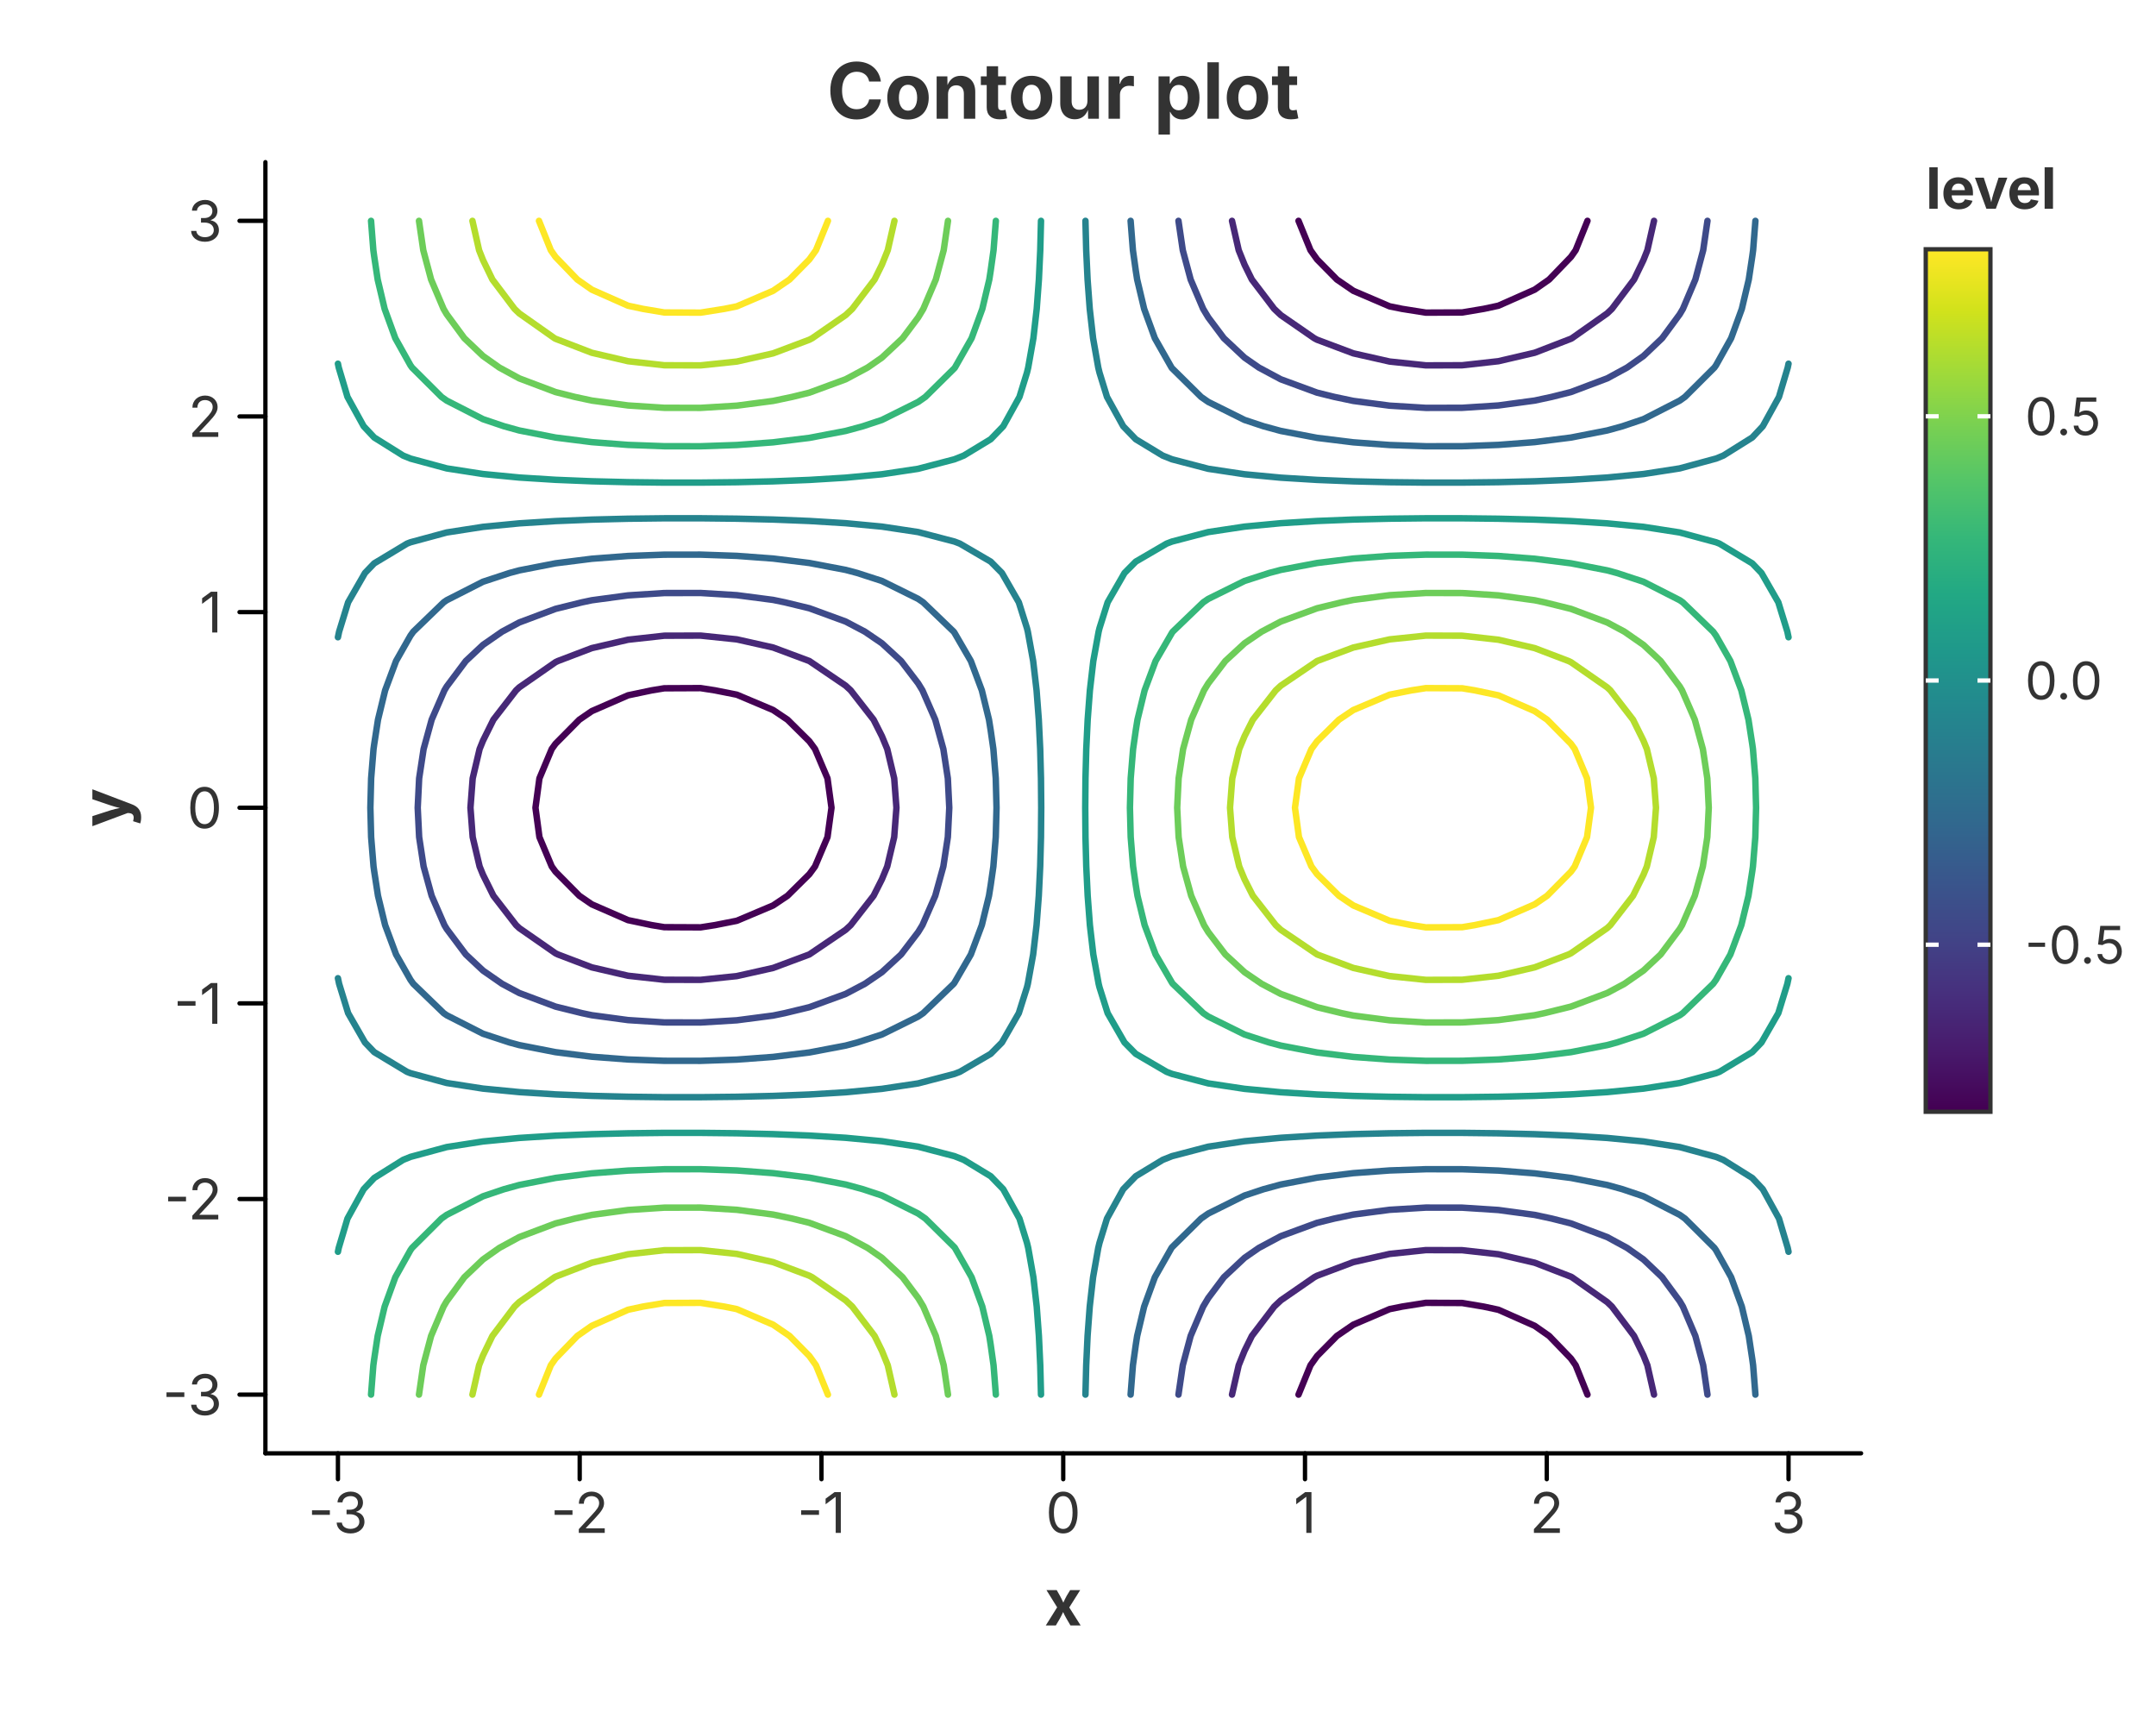
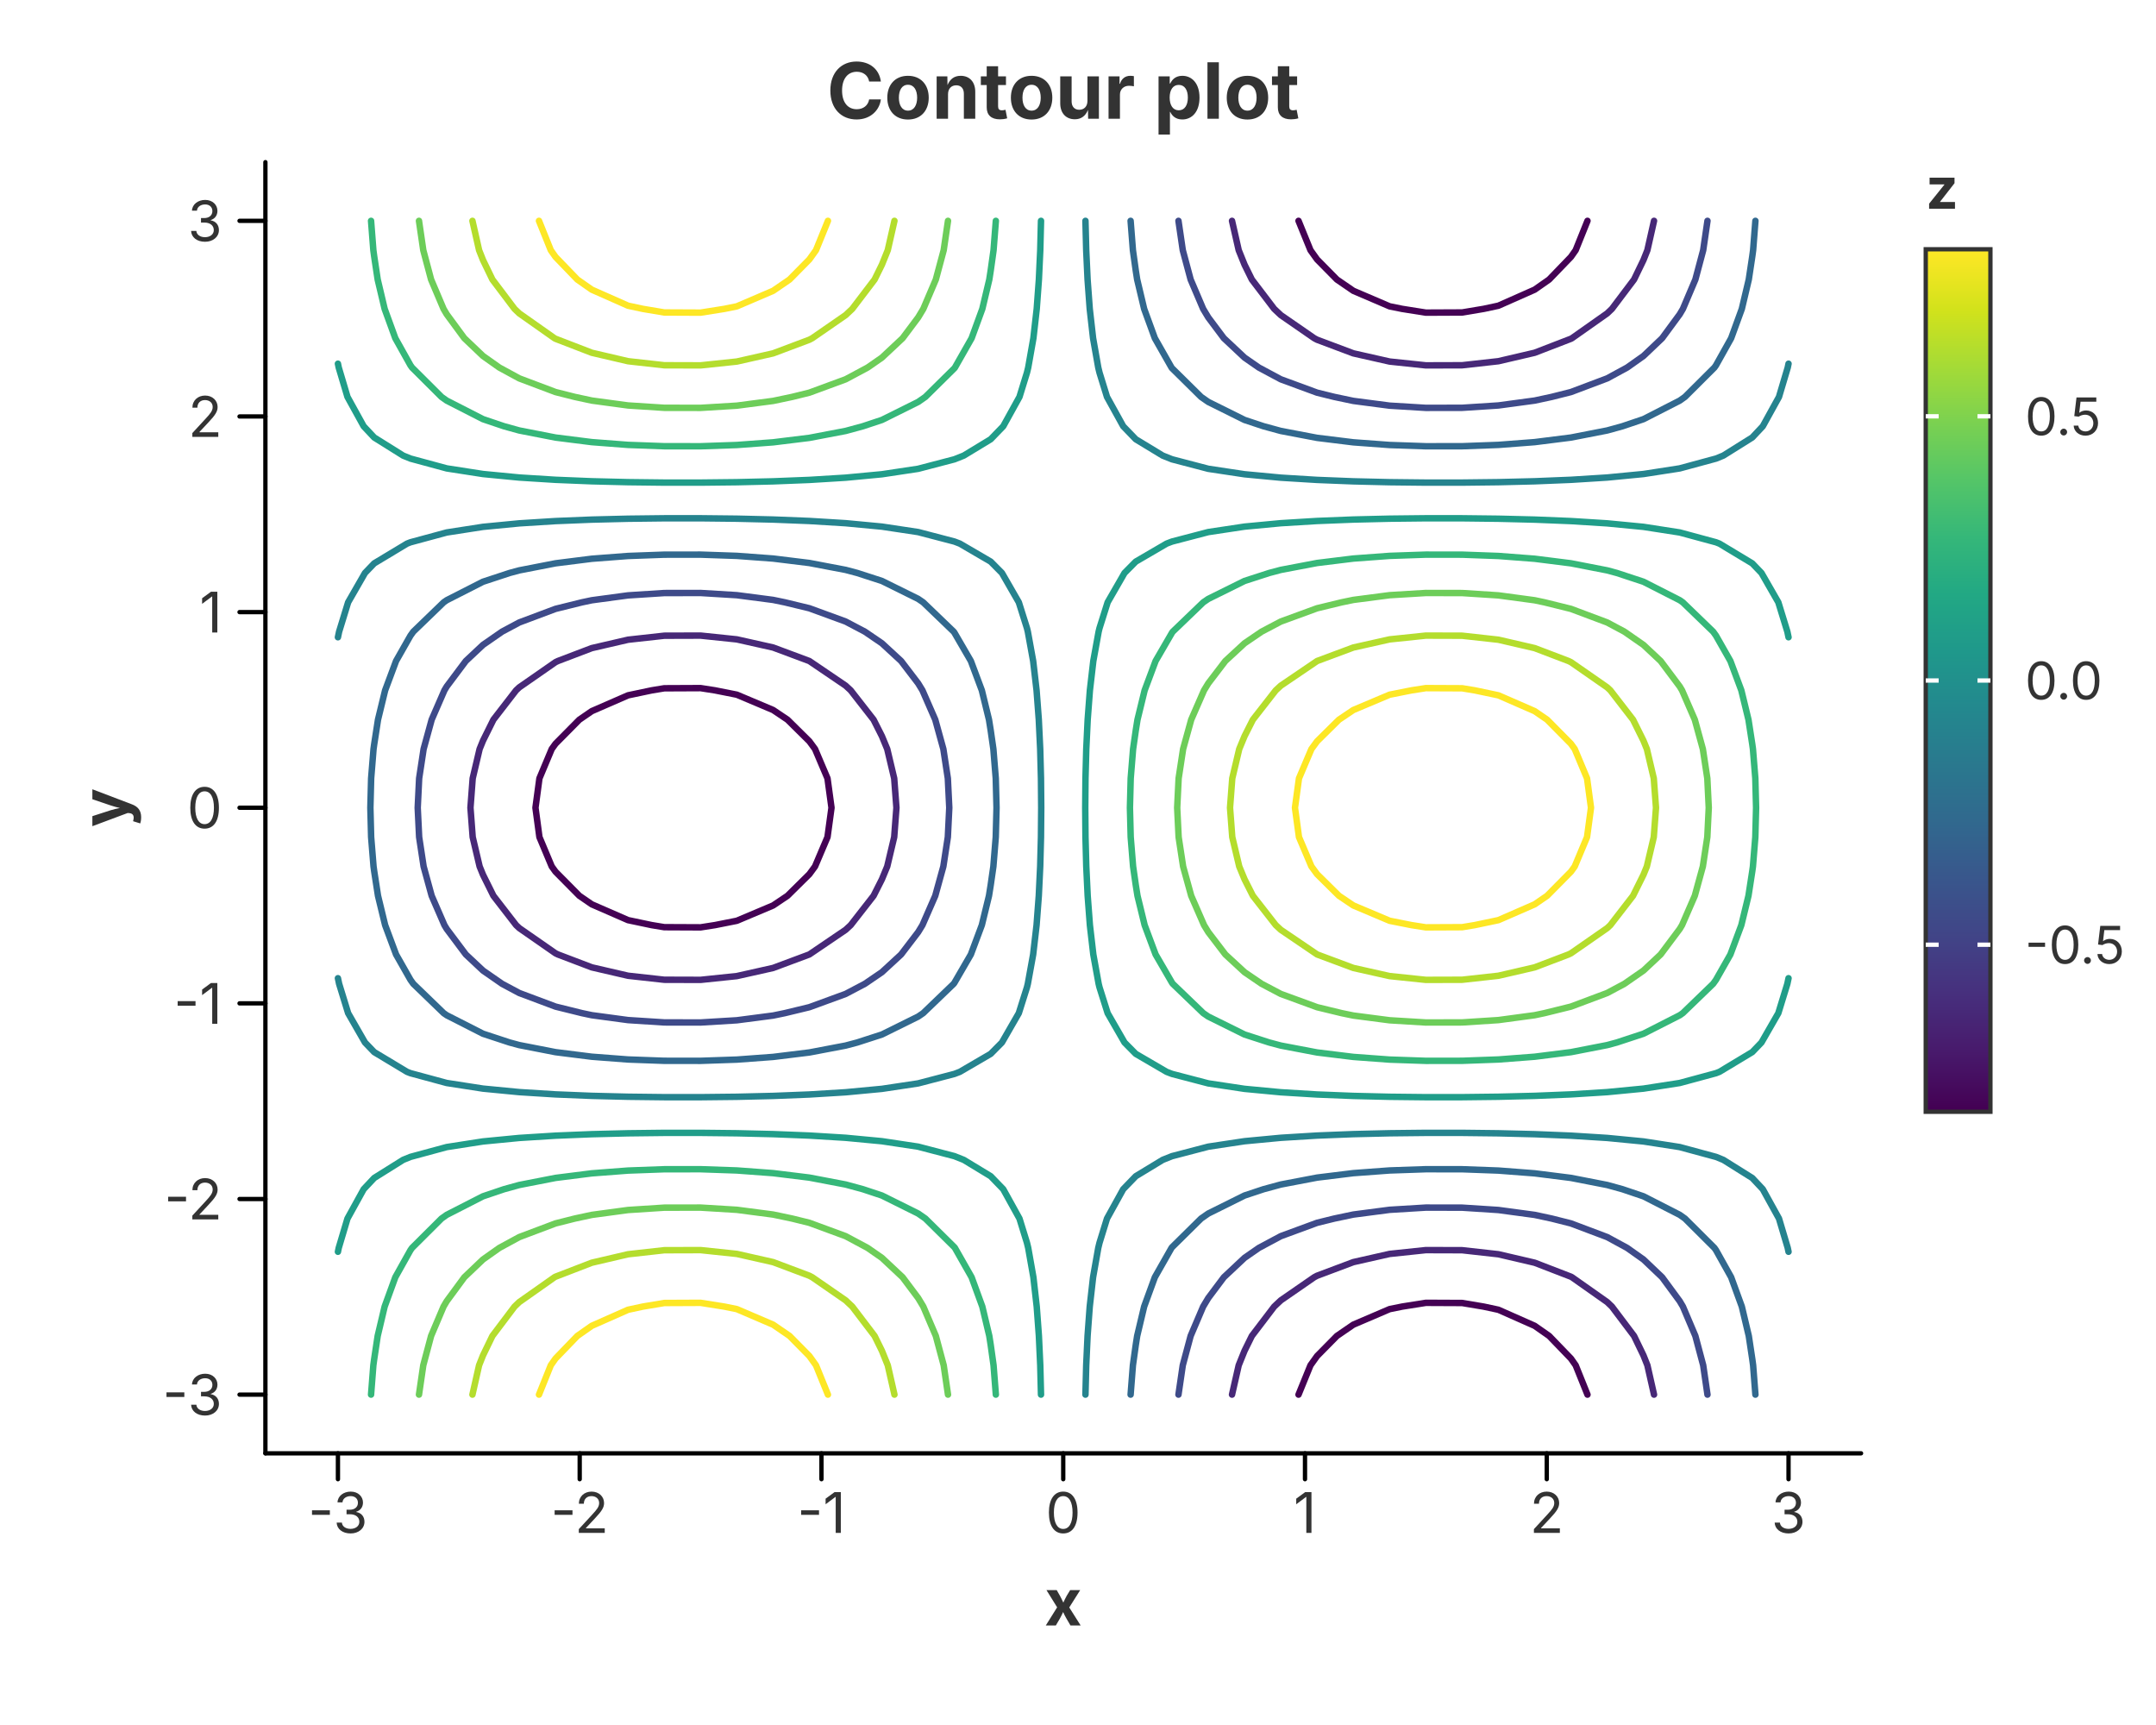
<svg xmlns="http://www.w3.org/2000/svg" width="500" height="400" viewBox="0 0 500 400">
  <rect x="0.000" y="0.000" width="500.000" height="400.000" fill="rgba(255,255,255,1.000)" stroke="none" stroke-width="0.000" fill-opacity="1.000" stroke-opacity="1.000" />
  <text x="246.575" y="20.800" font-size="18.0" font-family="Inter, -apple-system, BlinkMacSystemFont, 'Segoe UI', Roboto, Helvetica, Arial, 'PingFang SC', 'Microsoft YaHei', Ubuntu, Cantarell, 'Noto Sans', sans-serif" fill="rgba(51,51,51,1.000)" fill-opacity="1.000" text-anchor="middle" font-weight="bold" dominant-baseline="middle" transform="rotate(0 246.575 20.800)">Contour plot</text>
  <defs>
    <clipPath id="plot-clip-area-0">
      <rect x="61.550" y="37.600" width="370.050" height="299.400" />
    </clipPath>
  </defs>
  <g clip-path="url(#plot-clip-area-0)">
    <path d="M 301.142 323.391 L 303.914 316.586 L 305.447 314.443 L 310.042 309.782 L 313.857 307.168 L 322.267 303.564 L 325.166 302.977 L 330.677 302.105 L 339.087 302.143 L 344.070 302.977 L 347.498 303.712 L 355.908 307.435 L 359.263 309.782 L 364.318 315.025 L 365.415 316.586 L 368.154 323.391" fill="none" stroke="rgba(68,1,84,1.000)" stroke-width="1.500" stroke-opacity="1.000" stroke-linejoin="round" stroke-linecap="round" />
    <path d="M 151.134 214.518 L 145.652 213.366 L 137.242 209.698 L 134.352 207.714 L 128.832 202.133 L 127.950 200.909 L 125.097 194.105 L 124.181 187.300 L 125.097 180.495 L 127.950 173.691 L 128.832 172.467 L 134.352 166.886 L 137.242 164.902 L 145.652 161.234 L 151.134 160.082 L 154.062 159.600 L 162.473 159.562 L 165.813 160.082 L 170.883 161.088 L 179.293 164.639 L 182.635 166.886 L 187.703 171.897 L 189.017 173.691 L 191.906 180.495 L 192.833 187.300 L 191.906 194.105 L 189.017 200.909 L 187.703 202.703 L 182.635 207.714 L 179.293 209.961 L 170.883 213.512 L 165.813 214.518 L 162.473 215.038 L 154.062 215.000 L 151.134 214.518" fill="none" stroke="rgba(68,1,84,1.000)" stroke-width="1.500" stroke-opacity="1.000" stroke-linejoin="round" stroke-linecap="round" />
    <path d="M 368.154 51.209 L 365.415 58.014 L 364.318 59.575 L 359.263 64.818 L 355.908 67.165 L 347.498 70.888 L 344.070 71.623 L 339.087 72.457 L 330.677 72.495 L 325.166 71.623 L 322.267 71.036 L 313.857 67.432 L 310.042 64.818 L 305.447 60.157 L 303.914 58.014 L 301.142 51.209" fill="none" stroke="rgba(68,1,84,1.000)" stroke-width="1.500" stroke-opacity="1.000" stroke-linejoin="round" stroke-linecap="round" />
    <path d="M 285.718 323.391 L 287.268 316.586 L 288.626 313.223 L 290.320 309.782 L 295.499 302.977 L 297.036 301.530 L 304.787 296.173 L 305.447 295.823 L 313.857 292.663 L 322.267 290.763 L 330.677 289.878 L 339.087 289.903 L 347.498 290.841 L 355.908 292.803 L 364.318 296.046 L 364.553 296.173 L 372.728 301.932 L 373.822 302.977 L 378.954 309.782 L 381.139 314.302 L 382.047 316.586 L 383.586 323.391" fill="none" stroke="rgba(71,40,119,1.000)" stroke-width="1.500" stroke-opacity="1.000" stroke-linejoin="round" stroke-linecap="round" />
    <path d="M 129.386 221.323 L 128.832 221.056 L 120.422 215.209 L 119.687 214.518 L 114.428 207.714 L 112.011 202.841 L 111.225 200.909 L 109.620 194.105 L 109.106 187.300 L 109.620 180.495 L 111.225 173.691 L 112.011 171.759 L 114.428 166.886 L 119.687 160.082 L 120.422 159.391 L 128.832 153.544 L 129.386 153.277 L 137.242 150.287 L 145.652 148.340 L 154.062 147.410 L 162.473 147.385 L 170.883 148.262 L 179.293 150.147 L 187.688 153.277 L 187.703 153.284 L 196.114 158.993 L 197.290 160.082 L 202.596 166.886 L 204.524 170.704 L 205.760 173.691 L 207.375 180.495 L 207.893 187.300 L 207.375 194.105 L 205.760 200.909 L 204.524 203.896 L 202.596 207.714 L 197.290 214.518 L 196.114 215.607 L 187.703 221.316 L 187.688 221.323 L 179.293 224.453 L 170.883 226.338 L 162.473 227.215 L 154.062 227.190 L 145.652 226.260 L 137.242 224.313 L 129.386 221.323" fill="none" stroke="rgba(71,40,119,1.000)" stroke-width="1.500" stroke-opacity="1.000" stroke-linejoin="round" stroke-linecap="round" />
    <path d="M 383.586 51.209 L 382.047 58.014 L 381.139 60.298 L 378.954 64.818 L 373.822 71.623 L 372.728 72.668 L 364.553 78.427 L 364.318 78.554 L 355.908 81.797 L 347.498 83.759 L 339.087 84.697 L 330.677 84.722 L 322.267 83.837 L 313.857 81.937 L 305.447 78.777 L 304.787 78.427 L 297.036 73.070 L 295.499 71.623 L 290.320 64.818 L 288.626 61.377 L 287.268 58.014 L 285.718 51.209" fill="none" stroke="rgba(71,40,119,1.000)" stroke-width="1.500" stroke-opacity="1.000" stroke-linejoin="round" stroke-linecap="round" />
    <path d="M 273.299 323.391 L 274.298 316.586 L 276.122 309.782 L 279.022 302.977 L 280.216 300.990 L 283.827 296.173 L 288.626 291.673 L 291.947 289.368 L 297.036 286.645 L 305.447 283.549 L 309.441 282.564 L 313.857 281.635 L 322.267 280.534 L 330.677 280.022 L 339.087 280.036 L 347.498 280.580 L 355.908 281.716 L 359.854 282.564 L 364.318 283.690 L 372.728 286.861 L 377.342 289.368 L 381.139 292.052 L 385.465 296.173 L 389.549 301.726 L 390.288 302.977 L 393.174 309.782 L 394.989 316.586 L 395.983 323.391" fill="none" stroke="rgba(62,74,137,1.000)" stroke-width="1.500" stroke-opacity="1.000" stroke-linejoin="round" stroke-linecap="round" />
    <path d="M 134.976 234.932 L 128.832 233.413 L 120.422 230.260 L 116.433 228.127 L 112.011 225.059 L 108.027 221.323 L 103.601 215.413 L 103.064 214.518 L 100.106 207.714 L 98.239 200.909 L 97.203 194.105 L 96.871 187.300 L 97.203 180.495 L 98.239 173.691 L 100.106 166.886 L 103.064 160.082 L 103.601 159.187 L 108.027 153.277 L 112.011 149.541 L 116.433 146.473 L 120.422 144.340 L 128.832 141.187 L 134.976 139.668 L 137.242 139.191 L 145.652 138.058 L 154.062 137.517 L 162.473 137.503 L 170.883 138.013 L 179.293 139.109 L 182.000 139.668 L 187.703 141.047 L 196.114 144.125 L 200.573 146.473 L 204.524 149.165 L 208.978 153.277 L 212.934 158.459 L 213.925 160.082 L 216.897 166.886 L 218.774 173.691 L 219.814 180.495 L 220.148 187.300 L 219.814 194.105 L 218.774 200.909 L 216.897 207.714 L 213.925 214.518 L 212.934 216.141 L 208.978 221.323 L 204.524 225.434 L 200.573 228.127 L 196.114 230.475 L 187.703 233.553 L 182.000 234.932 L 179.293 235.491 L 170.883 236.587 L 162.473 237.097 L 154.062 237.083 L 145.652 236.542 L 137.242 235.409 L 134.976 234.932" fill="none" stroke="rgba(62,74,137,1.000)" stroke-width="1.500" stroke-opacity="1.000" stroke-linejoin="round" stroke-linecap="round" />
    <path d="M 395.983 51.209 L 394.989 58.014 L 393.174 64.818 L 390.288 71.623 L 389.549 72.874 L 385.465 78.427 L 381.139 82.548 L 377.342 85.232 L 372.728 87.739 L 364.318 90.910 L 359.854 92.036 L 355.908 92.884 L 347.498 94.020 L 339.087 94.564 L 330.677 94.578 L 322.267 94.066 L 313.857 92.965 L 309.441 92.036 L 305.447 91.051 L 297.036 87.955 L 291.947 85.232 L 288.626 82.927 L 283.827 78.427 L 280.216 73.610 L 279.022 71.623 L 276.122 64.818 L 274.298 58.014 L 273.299 51.209" fill="none" stroke="rgba(62,74,137,1.000)" stroke-width="1.500" stroke-opacity="1.000" stroke-linejoin="round" stroke-linecap="round" />
    <path d="M 262.202 323.391 L 262.734 316.586 L 263.395 311.870 L 263.721 309.782 L 265.339 302.977 L 267.823 296.173 L 271.691 289.368 L 271.806 289.217 L 278.544 282.564 L 280.216 281.399 L 288.626 277.221 L 293.031 275.759 L 297.036 274.670 L 305.447 273.067 L 313.857 272.033 L 322.267 271.411 L 330.677 271.121 L 339.087 271.129 L 347.498 271.436 L 355.908 272.079 L 364.318 273.140 L 372.728 274.781 L 376.267 275.759 L 381.139 277.405 L 389.549 281.703 L 390.763 282.564 L 397.592 289.368 L 397.959 289.889 L 401.473 296.173 L 403.949 302.977 L 405.562 309.782 L 406.369 315.133 L 406.567 316.586 L 407.098 323.391" fill="none" stroke="rgba(49,104,142,1.000)" stroke-width="1.500" stroke-opacity="1.000" stroke-linejoin="round" stroke-linecap="round" />
    <path d="M 118.183 241.736 L 112.011 239.704 L 103.601 235.423 L 102.895 234.932 L 95.853 228.127 L 95.191 227.204 L 91.850 221.323 L 89.314 214.518 L 87.661 207.714 L 86.781 202.028 L 86.625 200.909 L 86.071 194.105 L 85.894 187.300 L 86.071 180.495 L 86.625 173.691 L 86.781 172.572 L 87.661 166.886 L 89.314 160.082 L 91.850 153.277 L 95.191 147.396 L 95.853 146.473 L 102.895 139.668 L 103.601 139.177 L 112.011 134.896 L 118.183 132.864 L 120.422 132.260 L 128.832 130.623 L 137.242 129.564 L 145.652 128.923 L 154.062 128.617 L 162.473 128.609 L 170.883 128.898 L 179.293 129.518 L 187.703 130.550 L 196.114 132.149 L 198.807 132.864 L 204.524 134.713 L 212.934 138.874 L 214.095 139.668 L 221.171 146.473 L 221.344 146.709 L 225.154 153.277 L 227.698 160.082 L 229.356 166.886 L 229.755 169.380 L 230.374 173.691 L 230.928 180.495 L 231.106 187.300 L 230.928 194.105 L 230.374 200.909 L 229.755 205.220 L 229.356 207.714 L 227.698 214.518 L 225.154 221.323 L 221.344 227.891 L 221.171 228.127 L 214.095 234.932 L 212.934 235.726 L 204.524 239.887 L 198.807 241.736 L 196.114 242.451 L 187.703 244.050 L 179.293 245.082 L 170.883 245.702 L 162.473 245.991 L 154.062 245.983 L 145.652 245.677 L 137.242 245.036 L 128.832 243.977 L 120.422 242.340 L 118.183 241.736" fill="none" stroke="rgba(49,104,142,1.000)" stroke-width="1.500" stroke-opacity="1.000" stroke-linejoin="round" stroke-linecap="round" />
    <path d="M 407.098 51.209 L 406.567 58.014 L 406.369 59.467 L 405.562 64.818 L 403.949 71.623 L 401.473 78.427 L 397.959 84.711 L 397.592 85.232 L 390.763 92.036 L 389.549 92.897 L 381.139 97.195 L 376.267 98.841 L 372.728 99.819 L 364.318 101.460 L 355.908 102.521 L 347.498 103.164 L 339.087 103.471 L 330.677 103.479 L 322.267 103.189 L 313.857 102.567 L 305.447 101.533 L 297.036 99.930 L 293.031 98.841 L 288.626 97.379 L 280.216 93.201 L 278.544 92.036 L 271.806 85.383 L 271.691 85.232 L 267.823 78.427 L 265.339 71.623 L 263.721 64.818 L 263.395 62.730 L 262.734 58.014 L 262.202 51.209" fill="none" stroke="rgba(49,104,142,1.000)" stroke-width="1.500" stroke-opacity="1.000" stroke-linejoin="round" stroke-linecap="round" />
    <path d="M 251.730 323.391 L 251.903 316.586 L 252.220 309.782 L 252.723 302.977 L 253.496 296.173 L 254.699 289.368 L 254.985 288.190 L 256.723 282.564 L 260.485 275.759 L 263.395 272.745 L 269.644 268.955 L 271.806 268.094 L 280.216 265.894 L 288.626 264.627 L 297.036 263.834 L 305.447 263.318 L 313.857 262.985 L 322.267 262.785 L 330.677 262.692 L 339.087 262.694 L 347.498 262.793 L 355.908 263.000 L 364.318 263.342 L 372.728 263.870 L 381.139 264.683 L 389.549 265.986 L 397.959 268.264 L 399.658 268.955 L 406.369 273.154 L 408.812 275.759 L 412.567 282.564 L 414.594 289.368 L 414.780 290.266" fill="none" stroke="rgba(37,131,142,1.000)" stroke-width="1.500" stroke-opacity="1.000" stroke-linejoin="round" stroke-linecap="round" />
    <path d="M 78.370 147.769 L 78.644 146.473 L 80.734 139.668 L 84.642 132.864 L 86.781 130.636 L 94.390 126.059 L 95.191 125.746 L 103.601 123.471 L 112.011 122.169 L 120.422 121.357 L 128.832 120.829 L 137.242 120.488 L 145.652 120.282 L 154.062 120.183 L 162.473 120.180 L 170.883 120.273 L 179.293 120.473 L 187.703 120.806 L 196.114 121.321 L 204.524 122.114 L 212.934 123.379 L 221.344 125.576 L 222.605 126.059 L 229.755 130.229 L 232.361 132.864 L 236.276 139.668 L 238.165 145.661 L 238.365 146.473 L 239.600 153.277 L 240.392 160.082 L 240.907 166.886 L 241.233 173.691 L 241.414 180.495 L 241.472 187.300 L 241.414 194.105 L 241.233 200.909 L 240.907 207.714 L 240.392 214.518 L 239.600 221.323 L 238.365 228.127 L 238.165 228.939 L 236.276 234.932 L 232.361 241.736 L 229.755 244.371 L 222.605 248.541 L 221.344 249.024 L 212.934 251.221 L 204.524 252.486 L 196.114 253.279 L 187.703 253.794 L 179.293 254.127 L 170.883 254.327 L 162.473 254.420 L 154.062 254.417 L 145.652 254.318 L 137.242 254.112 L 128.832 253.771 L 120.422 253.243 L 112.011 252.431 L 103.601 251.129 L 95.191 248.854 L 94.390 248.541 L 86.781 243.964 L 84.642 241.736 L 80.734 234.932 L 78.644 228.127 L 78.370 226.831" fill="none" stroke="rgba(37,131,142,1.000)" stroke-width="1.500" stroke-opacity="1.000" stroke-linejoin="round" stroke-linecap="round" />
    <path d="M 414.780 84.334 L 414.594 85.232 L 412.567 92.036 L 408.812 98.841 L 406.369 101.446 L 399.658 105.645 L 397.959 106.336 L 389.549 108.614 L 381.139 109.917 L 372.728 110.730 L 364.318 111.258 L 355.908 111.600 L 347.498 111.807 L 339.087 111.906 L 330.677 111.908 L 322.267 111.815 L 313.857 111.615 L 305.447 111.282 L 297.036 110.766 L 288.626 109.973 L 280.216 108.706 L 271.806 106.506 L 269.644 105.645 L 263.395 101.855 L 260.485 98.841 L 256.723 92.036 L 254.985 86.410 L 254.699 85.232 L 253.496 78.427 L 252.723 71.623 L 252.220 64.818 L 251.903 58.014 L 251.730 51.209" fill="none" stroke="rgba(37,131,142,1.000)" stroke-width="1.500" stroke-opacity="1.000" stroke-linejoin="round" stroke-linecap="round" />
    <path d="M 241.420 323.391 L 241.247 316.586 L 240.930 309.782 L 240.427 302.977 L 239.654 296.173 L 238.451 289.368 L 238.165 288.190 L 236.427 282.564 L 232.665 275.759 L 229.755 272.745 L 223.506 268.955 L 221.344 268.094 L 212.934 265.894 L 204.524 264.627 L 196.114 263.834 L 187.703 263.318 L 179.293 262.985 L 170.883 262.785 L 162.473 262.692 L 154.062 262.694 L 145.652 262.793 L 137.242 263.000 L 128.832 263.342 L 120.422 263.870 L 112.011 264.683 L 103.601 265.986 L 95.191 268.264 L 93.492 268.955 L 86.781 273.154 L 84.338 275.759 L 80.583 282.564 L 78.556 289.368 L 78.370 290.266" fill="none" stroke="rgba(32,157,137,1.000)" stroke-width="1.500" stroke-opacity="1.000" stroke-linejoin="round" stroke-linecap="round" />
    <path d="M 414.780 226.831 L 414.506 228.127 L 412.416 234.932 L 408.508 241.736 L 406.369 243.964 L 398.760 248.541 L 397.959 248.854 L 389.549 251.129 L 381.139 252.431 L 372.728 253.243 L 364.318 253.771 L 355.908 254.112 L 347.498 254.318 L 339.087 254.417 L 330.677 254.420 L 322.267 254.327 L 313.857 254.127 L 305.447 253.794 L 297.036 253.279 L 288.626 252.486 L 280.216 251.221 L 271.806 249.024 L 270.545 248.541 L 263.395 244.371 L 260.789 241.736 L 256.874 234.932 L 254.985 228.939 L 254.785 228.127 L 253.550 221.323 L 252.758 214.518 L 252.243 207.714 L 251.917 200.909 L 251.736 194.105 L 251.678 187.300 L 251.736 180.495 L 251.917 173.691 L 252.243 166.886 L 252.758 160.082 L 253.550 153.277 L 254.785 146.473 L 254.985 145.661 L 256.874 139.668 L 260.789 132.864 L 263.395 130.229 L 270.545 126.059 L 271.806 125.576 L 280.216 123.379 L 288.626 122.114 L 297.036 121.321 L 305.447 120.806 L 313.857 120.473 L 322.267 120.273 L 330.677 120.180 L 339.087 120.183 L 347.498 120.282 L 355.908 120.488 L 364.318 120.829 L 372.728 121.357 L 381.139 122.169 L 389.549 123.471 L 397.959 125.746 L 398.760 126.059 L 406.369 130.636 L 408.508 132.864 L 412.416 139.668 L 414.506 146.473 L 414.780 147.769" fill="none" stroke="rgba(32,157,137,1.000)" stroke-width="1.500" stroke-opacity="1.000" stroke-linejoin="round" stroke-linecap="round" />
    <path d="M 241.420 51.209 L 241.247 58.014 L 240.930 64.818 L 240.427 71.623 L 239.654 78.427 L 238.451 85.232 L 238.165 86.410 L 236.427 92.036 L 232.665 98.841 L 229.755 101.855 L 223.506 105.645 L 221.344 106.506 L 212.934 108.706 L 204.524 109.973 L 196.114 110.766 L 187.703 111.282 L 179.293 111.615 L 170.883 111.815 L 162.473 111.908 L 154.062 111.906 L 145.652 111.807 L 137.242 111.600 L 128.832 111.258 L 120.422 110.730 L 112.011 109.917 L 103.601 108.614 L 95.191 106.336 L 93.492 105.645 L 86.781 101.446 L 84.338 98.841 L 80.583 92.036 L 78.556 85.232 L 78.370 84.334" fill="none" stroke="rgba(32,157,137,1.000)" stroke-width="1.500" stroke-opacity="1.000" stroke-linejoin="round" stroke-linecap="round" />
    <path d="M 86.052 323.391 L 86.583 316.586 L 86.781 315.133 L 87.588 309.782 L 89.201 302.977 L 91.677 296.173 L 95.191 289.889 L 95.558 289.368 L 102.387 282.564 L 103.601 281.703 L 112.011 277.405 L 116.883 275.759 L 120.422 274.781 L 128.832 273.140 L 137.242 272.079 L 145.652 271.436 L 154.062 271.129 L 162.473 271.121 L 170.883 271.411 L 179.293 272.033 L 187.703 273.067 L 196.114 274.670 L 200.119 275.759 L 204.524 277.221 L 212.934 281.399 L 214.606 282.564 L 221.344 289.217 L 221.459 289.368 L 225.327 296.173 L 227.811 302.977 L 229.429 309.782 L 229.755 311.870 L 230.416 316.586 L 230.948 323.391" fill="none" stroke="rgba(53,183,121,1.000)" stroke-width="1.500" stroke-opacity="1.000" stroke-linejoin="round" stroke-linecap="round" />
    <path d="M 294.343 241.736 L 288.626 239.887 L 280.216 235.726 L 279.055 234.932 L 271.979 228.127 L 271.806 227.891 L 267.996 221.323 L 265.452 214.518 L 263.794 207.714 L 263.395 205.220 L 262.776 200.909 L 262.222 194.105 L 262.044 187.300 L 262.222 180.495 L 262.776 173.691 L 263.395 169.380 L 263.794 166.886 L 265.452 160.082 L 267.996 153.277 L 271.806 146.709 L 271.979 146.473 L 279.055 139.668 L 280.216 138.874 L 288.626 134.713 L 294.343 132.864 L 297.036 132.149 L 305.447 130.550 L 313.857 129.518 L 322.267 128.898 L 330.677 128.609 L 339.087 128.617 L 347.498 128.923 L 355.908 129.564 L 364.318 130.623 L 372.728 132.260 L 374.967 132.864 L 381.139 134.896 L 389.549 139.177 L 390.255 139.668 L 397.297 146.473 L 397.959 147.396 L 401.300 153.277 L 403.836 160.082 L 405.489 166.886 L 406.369 172.572 L 406.525 173.691 L 407.079 180.495 L 407.256 187.300 L 407.079 194.105 L 406.525 200.909 L 406.369 202.028 L 405.489 207.714 L 403.836 214.518 L 401.300 221.323 L 397.959 227.204 L 397.297 228.127 L 390.255 234.932 L 389.549 235.423 L 381.139 239.704 L 374.967 241.736 L 372.728 242.340 L 364.318 243.977 L 355.908 245.036 L 347.498 245.677 L 339.087 245.983 L 330.677 245.991 L 322.267 245.702 L 313.857 245.082 L 305.447 244.050 L 297.036 242.451 L 294.343 241.736" fill="none" stroke="rgba(53,183,121,1.000)" stroke-width="1.500" stroke-opacity="1.000" stroke-linejoin="round" stroke-linecap="round" />
    <path d="M 230.948 51.209 L 230.416 58.014 L 229.755 62.730 L 229.429 64.818 L 227.811 71.623 L 225.327 78.427 L 221.459 85.232 L 221.344 85.383 L 214.606 92.036 L 212.934 93.201 L 204.524 97.379 L 200.119 98.841 L 196.114 99.930 L 187.703 101.533 L 179.293 102.567 L 170.883 103.189 L 162.473 103.479 L 154.062 103.471 L 145.652 103.164 L 137.242 102.521 L 128.832 101.460 L 120.422 99.819 L 116.883 98.841 L 112.011 97.195 L 103.601 92.897 L 102.387 92.036 L 95.558 85.232 L 95.191 84.711 L 91.677 78.427 L 89.201 71.623 L 87.588 64.818 L 86.781 59.467 L 86.583 58.014 L 86.052 51.209" fill="none" stroke="rgba(53,183,121,1.000)" stroke-width="1.500" stroke-opacity="1.000" stroke-linejoin="round" stroke-linecap="round" />
    <path d="M 97.167 323.391 L 98.161 316.586 L 99.976 309.782 L 102.862 302.977 L 103.601 301.726 L 107.685 296.173 L 112.011 292.052 L 115.808 289.368 L 120.422 286.861 L 128.832 283.690 L 133.296 282.564 L 137.242 281.716 L 145.652 280.580 L 154.062 280.036 L 162.473 280.022 L 170.883 280.534 L 179.293 281.635 L 183.709 282.564 L 187.703 283.549 L 196.114 286.645 L 201.203 289.368 L 204.524 291.673 L 209.323 296.173 L 212.934 300.990 L 214.128 302.977 L 217.028 309.782 L 218.852 316.586 L 219.851 323.391" fill="none" stroke="rgba(109,205,89,1.000)" stroke-width="1.500" stroke-opacity="1.000" stroke-linejoin="round" stroke-linecap="round" />
    <path d="M 311.150 234.932 L 305.447 233.553 L 297.036 230.475 L 292.577 228.127 L 288.626 225.434 L 284.172 221.323 L 280.216 216.141 L 279.225 214.518 L 276.253 207.714 L 274.376 200.909 L 273.336 194.105 L 273.002 187.300 L 273.336 180.495 L 274.376 173.691 L 276.253 166.886 L 279.225 160.082 L 280.216 158.459 L 284.172 153.277 L 288.626 149.165 L 292.577 146.473 L 297.036 144.125 L 305.447 141.047 L 311.150 139.668 L 313.857 139.109 L 322.267 138.013 L 330.677 137.503 L 339.087 137.517 L 347.498 138.058 L 355.908 139.191 L 358.174 139.668 L 364.318 141.187 L 372.728 144.340 L 376.717 146.473 L 381.139 149.541 L 385.123 153.277 L 389.549 159.187 L 390.086 160.082 L 393.044 166.886 L 394.911 173.691 L 395.947 180.495 L 396.279 187.300 L 395.947 194.105 L 394.911 200.909 L 393.044 207.714 L 390.086 214.518 L 389.549 215.413 L 385.123 221.323 L 381.139 225.059 L 376.717 228.127 L 372.728 230.260 L 364.318 233.413 L 358.174 234.932 L 355.908 235.409 L 347.498 236.542 L 339.087 237.083 L 330.677 237.097 L 322.267 236.587 L 313.857 235.491 L 311.150 234.932" fill="none" stroke="rgba(109,205,89,1.000)" stroke-width="1.500" stroke-opacity="1.000" stroke-linejoin="round" stroke-linecap="round" />
    <path d="M 219.851 51.209 L 218.852 58.014 L 217.028 64.818 L 214.128 71.623 L 212.934 73.610 L 209.323 78.427 L 204.524 82.927 L 201.203 85.232 L 196.114 87.955 L 187.703 91.051 L 183.709 92.036 L 179.293 92.965 L 170.883 94.066 L 162.473 94.578 L 154.062 94.564 L 145.652 94.020 L 137.242 92.884 L 133.296 92.036 L 128.832 90.910 L 120.422 87.739 L 115.808 85.232 L 112.011 82.548 L 107.685 78.427 L 103.601 72.874 L 102.862 71.623 L 99.976 64.818 L 98.161 58.014 L 97.167 51.209" fill="none" stroke="rgba(109,205,89,1.000)" stroke-width="1.500" stroke-opacity="1.000" stroke-linejoin="round" stroke-linecap="round" />
    <path d="M 109.564 323.391 L 111.103 316.586 L 112.011 314.302 L 114.196 309.782 L 119.328 302.977 L 120.422 301.932 L 128.597 296.173 L 128.832 296.046 L 137.242 292.803 L 145.652 290.841 L 154.062 289.903 L 162.473 289.878 L 170.883 290.763 L 179.293 292.663 L 187.703 295.823 L 188.363 296.173 L 196.114 301.530 L 197.651 302.977 L 202.830 309.782 L 204.524 313.223 L 205.882 316.586 L 207.432 323.391" fill="none" stroke="rgba(180,221,45,1.000)" stroke-width="1.500" stroke-opacity="1.000" stroke-linejoin="round" stroke-linecap="round" />
    <path d="M 305.462 221.323 L 305.447 221.316 L 297.036 215.607 L 295.860 214.518 L 290.554 207.714 L 288.626 203.896 L 287.390 200.909 L 285.775 194.105 L 285.257 187.300 L 285.775 180.495 L 287.390 173.691 L 288.626 170.704 L 290.554 166.886 L 295.860 160.082 L 297.036 158.993 L 305.447 153.284 L 305.462 153.277 L 313.857 150.147 L 322.267 148.262 L 330.677 147.385 L 339.087 147.410 L 347.498 148.340 L 355.908 150.287 L 363.764 153.277 L 364.318 153.544 L 372.728 159.391 L 373.464 160.082 L 378.722 166.886 L 381.139 171.759 L 381.925 173.691 L 383.530 180.495 L 384.044 187.300 L 383.530 194.105 L 381.925 200.909 L 381.139 202.841 L 378.722 207.714 L 373.464 214.518 L 372.728 215.209 L 364.318 221.056 L 363.764 221.323 L 355.908 224.313 L 347.498 226.260 L 339.087 227.190 L 330.677 227.215 L 322.267 226.338 L 313.857 224.453 L 305.462 221.323" fill="none" stroke="rgba(180,221,45,1.000)" stroke-width="1.500" stroke-opacity="1.000" stroke-linejoin="round" stroke-linecap="round" />
    <path d="M 207.432 51.209 L 205.882 58.014 L 204.524 61.377 L 202.830 64.818 L 197.651 71.623 L 196.114 73.070 L 188.363 78.427 L 187.703 78.777 L 179.293 81.937 L 170.883 83.837 L 162.473 84.722 L 154.062 84.697 L 145.652 83.759 L 137.242 81.797 L 128.832 78.554 L 128.597 78.427 L 120.422 72.668 L 119.328 71.623 L 114.196 64.818 L 112.011 60.298 L 111.103 58.014 L 109.564 51.209" fill="none" stroke="rgba(180,221,45,1.000)" stroke-width="1.500" stroke-opacity="1.000" stroke-linejoin="round" stroke-linecap="round" />
    <path d="M 124.996 323.391 L 127.735 316.586 L 128.832 315.025 L 133.887 309.782 L 137.242 307.435 L 145.652 303.712 L 149.080 302.977 L 154.062 302.143 L 162.473 302.105 L 167.984 302.977 L 170.883 303.564 L 179.293 307.168 L 183.108 309.782 L 187.703 314.443 L 189.236 316.586 L 192.008 323.391" fill="none" stroke="rgba(253,231,37,1.000)" stroke-width="1.500" stroke-opacity="1.000" stroke-linejoin="round" stroke-linecap="round" />
    <path d="M 327.337 214.518 L 322.267 213.512 L 313.857 209.961 L 310.515 207.714 L 305.447 202.703 L 304.133 200.909 L 301.244 194.105 L 300.317 187.300 L 301.244 180.495 L 304.133 173.691 L 305.447 171.897 L 310.515 166.886 L 313.857 164.639 L 322.267 161.088 L 327.337 160.082 L 330.677 159.562 L 339.087 159.600 L 342.016 160.082 L 347.498 161.234 L 355.908 164.902 L 358.798 166.886 L 364.318 172.467 L 365.200 173.691 L 368.053 180.495 L 368.969 187.300 L 368.053 194.105 L 365.200 200.909 L 364.318 202.133 L 358.798 207.714 L 355.908 209.698 L 347.498 213.366 L 342.016 214.518 L 339.087 215.000 L 330.677 215.038 L 327.337 214.518" fill="none" stroke="rgba(253,231,37,1.000)" stroke-width="1.500" stroke-opacity="1.000" stroke-linejoin="round" stroke-linecap="round" />
    <path d="M 192.008 51.209 L 189.236 58.014 L 187.703 60.157 L 183.108 64.818 L 179.293 67.432 L 170.883 71.036 L 167.984 71.623 L 162.473 72.495 L 154.062 72.457 L 149.080 71.623 L 145.652 70.888 L 137.242 67.165 L 133.887 64.818 L 128.832 59.575 L 127.735 58.014 L 124.996 51.209" fill="none" stroke="rgba(253,231,37,1.000)" stroke-width="1.500" stroke-opacity="1.000" stroke-linejoin="round" stroke-linecap="round" />
  </g>
  <path d="M 61.550 337.000 L 431.600 337.000" fill="none" stroke="rgba(0,0,0,1.000)" stroke-width="1.000" stroke-opacity="1.000" stroke-linejoin="round" stroke-linecap="round" />
  <path d="M 78.370 337.000 L 78.370 343.000" fill="none" stroke="rgba(0,0,0,1.000)" stroke-width="1.000" stroke-opacity="1.000" stroke-linejoin="round" stroke-linecap="round" />
  <text x="78.370" y="346.000" font-size="13.0" font-family="Inter, -apple-system, BlinkMacSystemFont, 'Segoe UI', Roboto, Helvetica, Arial, 'PingFang SC', 'Microsoft YaHei', Ubuntu, Cantarell, 'Noto Sans', sans-serif" fill="rgba(51,51,51,1.000)" fill-opacity="1.000" text-anchor="middle" font-weight="normal" dominant-baseline="hanging" transform="rotate(0 78.370 346.000)">-3</text>
  <path d="M 134.439 337.000 L 134.439 343.000" fill="none" stroke="rgba(0,0,0,1.000)" stroke-width="1.000" stroke-opacity="1.000" stroke-linejoin="round" stroke-linecap="round" />
  <text x="134.439" y="346.000" font-size="13.0" font-family="Inter, -apple-system, BlinkMacSystemFont, 'Segoe UI', Roboto, Helvetica, Arial, 'PingFang SC', 'Microsoft YaHei', Ubuntu, Cantarell, 'Noto Sans', sans-serif" fill="rgba(51,51,51,1.000)" fill-opacity="1.000" text-anchor="middle" font-weight="normal" dominant-baseline="hanging" transform="rotate(0 134.439 346.000)">-2</text>
  <path d="M 190.507 337.000 L 190.507 343.000" fill="none" stroke="rgba(0,0,0,1.000)" stroke-width="1.000" stroke-opacity="1.000" stroke-linejoin="round" stroke-linecap="round" />
  <text x="190.507" y="346.000" font-size="13.0" font-family="Inter, -apple-system, BlinkMacSystemFont, 'Segoe UI', Roboto, Helvetica, Arial, 'PingFang SC', 'Microsoft YaHei', Ubuntu, Cantarell, 'Noto Sans', sans-serif" fill="rgba(51,51,51,1.000)" fill-opacity="1.000" text-anchor="middle" font-weight="normal" dominant-baseline="hanging" transform="rotate(0 190.507 346.000)">-1</text>
  <path d="M 246.575 337.000 L 246.575 343.000" fill="none" stroke="rgba(0,0,0,1.000)" stroke-width="1.000" stroke-opacity="1.000" stroke-linejoin="round" stroke-linecap="round" />
  <text x="246.575" y="346.000" font-size="13.0" font-family="Inter, -apple-system, BlinkMacSystemFont, 'Segoe UI', Roboto, Helvetica, Arial, 'PingFang SC', 'Microsoft YaHei', Ubuntu, Cantarell, 'Noto Sans', sans-serif" fill="rgba(51,51,51,1.000)" fill-opacity="1.000" text-anchor="middle" font-weight="normal" dominant-baseline="hanging" transform="rotate(0 246.575 346.000)">0</text>
  <path d="M 302.643 337.000 L 302.643 343.000" fill="none" stroke="rgba(0,0,0,1.000)" stroke-width="1.000" stroke-opacity="1.000" stroke-linejoin="round" stroke-linecap="round" />
  <text x="302.643" y="346.000" font-size="13.0" font-family="Inter, -apple-system, BlinkMacSystemFont, 'Segoe UI', Roboto, Helvetica, Arial, 'PingFang SC', 'Microsoft YaHei', Ubuntu, Cantarell, 'Noto Sans', sans-serif" fill="rgba(51,51,51,1.000)" fill-opacity="1.000" text-anchor="middle" font-weight="normal" dominant-baseline="hanging" transform="rotate(0 302.643 346.000)">1</text>
  <path d="M 358.711 337.000 L 358.711 343.000" fill="none" stroke="rgba(0,0,0,1.000)" stroke-width="1.000" stroke-opacity="1.000" stroke-linejoin="round" stroke-linecap="round" />
  <text x="358.711" y="346.000" font-size="13.0" font-family="Inter, -apple-system, BlinkMacSystemFont, 'Segoe UI', Roboto, Helvetica, Arial, 'PingFang SC', 'Microsoft YaHei', Ubuntu, Cantarell, 'Noto Sans', sans-serif" fill="rgba(51,51,51,1.000)" fill-opacity="1.000" text-anchor="middle" font-weight="normal" dominant-baseline="hanging" transform="rotate(0 358.711 346.000)">2</text>
  <path d="M 414.780 337.000 L 414.780 343.000" fill="none" stroke="rgba(0,0,0,1.000)" stroke-width="1.000" stroke-opacity="1.000" stroke-linejoin="round" stroke-linecap="round" />
  <text x="414.780" y="346.000" font-size="13.0" font-family="Inter, -apple-system, BlinkMacSystemFont, 'Segoe UI', Roboto, Helvetica, Arial, 'PingFang SC', 'Microsoft YaHei', Ubuntu, Cantarell, 'Noto Sans', sans-serif" fill="rgba(51,51,51,1.000)" fill-opacity="1.000" text-anchor="middle" font-weight="normal" dominant-baseline="hanging" transform="rotate(0 414.780 346.000)">3</text>
  <text x="246.575" y="366.000" font-size="15.0" font-family="Inter, -apple-system, BlinkMacSystemFont, 'Segoe UI', Roboto, Helvetica, Arial, 'PingFang SC', 'Microsoft YaHei', Ubuntu, Cantarell, 'Noto Sans', sans-serif" fill="rgba(51,51,51,1.000)" fill-opacity="1.000" text-anchor="middle" font-weight="bold" dominant-baseline="hanging" transform="rotate(0 246.575 366.000)">x</text>
  <path d="M 61.550 37.600 L 61.550 337.000" fill="none" stroke="rgba(0,0,0,1.000)" stroke-width="1.000" stroke-opacity="1.000" stroke-linejoin="round" stroke-linecap="round" />
  <path d="M 61.550 323.391 L 55.550 323.391" fill="none" stroke="rgba(0,0,0,1.000)" stroke-width="1.000" stroke-opacity="1.000" stroke-linejoin="round" stroke-linecap="round" />
  <text x="51.550" y="323.391" font-size="13.0" font-family="Inter, -apple-system, BlinkMacSystemFont, 'Segoe UI', Roboto, Helvetica, Arial, 'PingFang SC', 'Microsoft YaHei', Ubuntu, Cantarell, 'Noto Sans', sans-serif" fill="rgba(51,51,51,1.000)" fill-opacity="1.000" text-anchor="end" font-weight="normal" dominant-baseline="central" transform="rotate(0 51.550 323.391)">-3</text>
  <path d="M 61.550 278.027 L 55.550 278.027" fill="none" stroke="rgba(0,0,0,1.000)" stroke-width="1.000" stroke-opacity="1.000" stroke-linejoin="round" stroke-linecap="round" />
  <text x="51.550" y="278.027" font-size="13.0" font-family="Inter, -apple-system, BlinkMacSystemFont, 'Segoe UI', Roboto, Helvetica, Arial, 'PingFang SC', 'Microsoft YaHei', Ubuntu, Cantarell, 'Noto Sans', sans-serif" fill="rgba(51,51,51,1.000)" fill-opacity="1.000" text-anchor="end" font-weight="normal" dominant-baseline="central" transform="rotate(0 51.550 278.027)">-2</text>
  <path d="M 61.550 232.664 L 55.550 232.664" fill="none" stroke="rgba(0,0,0,1.000)" stroke-width="1.000" stroke-opacity="1.000" stroke-linejoin="round" stroke-linecap="round" />
  <text x="51.550" y="232.664" font-size="13.0" font-family="Inter, -apple-system, BlinkMacSystemFont, 'Segoe UI', Roboto, Helvetica, Arial, 'PingFang SC', 'Microsoft YaHei', Ubuntu, Cantarell, 'Noto Sans', sans-serif" fill="rgba(51,51,51,1.000)" fill-opacity="1.000" text-anchor="end" font-weight="normal" dominant-baseline="central" transform="rotate(0 51.550 232.664)">-1</text>
  <path d="M 61.550 187.300 L 55.550 187.300" fill="none" stroke="rgba(0,0,0,1.000)" stroke-width="1.000" stroke-opacity="1.000" stroke-linejoin="round" stroke-linecap="round" />
  <text x="51.550" y="187.300" font-size="13.0" font-family="Inter, -apple-system, BlinkMacSystemFont, 'Segoe UI', Roboto, Helvetica, Arial, 'PingFang SC', 'Microsoft YaHei', Ubuntu, Cantarell, 'Noto Sans', sans-serif" fill="rgba(51,51,51,1.000)" fill-opacity="1.000" text-anchor="end" font-weight="normal" dominant-baseline="central" transform="rotate(0 51.550 187.300)">0</text>
  <path d="M 61.550 141.936 L 55.550 141.936" fill="none" stroke="rgba(0,0,0,1.000)" stroke-width="1.000" stroke-opacity="1.000" stroke-linejoin="round" stroke-linecap="round" />
  <text x="51.550" y="141.936" font-size="13.0" font-family="Inter, -apple-system, BlinkMacSystemFont, 'Segoe UI', Roboto, Helvetica, Arial, 'PingFang SC', 'Microsoft YaHei', Ubuntu, Cantarell, 'Noto Sans', sans-serif" fill="rgba(51,51,51,1.000)" fill-opacity="1.000" text-anchor="end" font-weight="normal" dominant-baseline="central" transform="rotate(0 51.550 141.936)">1</text>
  <path d="M 61.550 96.573 L 55.550 96.573" fill="none" stroke="rgba(0,0,0,1.000)" stroke-width="1.000" stroke-opacity="1.000" stroke-linejoin="round" stroke-linecap="round" />
  <text x="51.550" y="96.573" font-size="13.0" font-family="Inter, -apple-system, BlinkMacSystemFont, 'Segoe UI', Roboto, Helvetica, Arial, 'PingFang SC', 'Microsoft YaHei', Ubuntu, Cantarell, 'Noto Sans', sans-serif" fill="rgba(51,51,51,1.000)" fill-opacity="1.000" text-anchor="end" font-weight="normal" dominant-baseline="central" transform="rotate(0 51.550 96.573)">2</text>
  <path d="M 61.550 51.209 L 55.550 51.209" fill="none" stroke="rgba(0,0,0,1.000)" stroke-width="1.000" stroke-opacity="1.000" stroke-linejoin="round" stroke-linecap="round" />
  <text x="51.550" y="51.209" font-size="13.0" font-family="Inter, -apple-system, BlinkMacSystemFont, 'Segoe UI', Roboto, Helvetica, Arial, 'PingFang SC', 'Microsoft YaHei', Ubuntu, Cantarell, 'Noto Sans', sans-serif" fill="rgba(51,51,51,1.000)" fill-opacity="1.000" text-anchor="end" font-weight="normal" dominant-baseline="central" transform="rotate(0 51.550 51.209)">3</text>
  <text x="24.000" y="187.300" font-size="15.0" font-family="Inter, -apple-system, BlinkMacSystemFont, 'Segoe UI', Roboto, Helvetica, Arial, 'PingFang SC', 'Microsoft YaHei', Ubuntu, Cantarell, 'Noto Sans', sans-serif" fill="rgba(51,51,51,1.000)" fill-opacity="1.000" text-anchor="middle" font-weight="bold" dominant-baseline="middle" transform="rotate(-90 24.000 187.300)">y</text>
  <defs>
    <clipPath id="plot-clip-area-1">
      <rect x="431.600" y="0.000" width="68.400" height="400.000" />
    </clipPath>
  </defs>
  <g clip-path="url(#plot-clip-area-1)">
-     <text x="446.600" y="43.600" font-size="13.2" font-family="Inter, -apple-system, BlinkMacSystemFont, 'Segoe UI', Roboto, Helvetica, Arial, 'PingFang SC', 'Microsoft YaHei', Ubuntu, Cantarell, 'Noto Sans', sans-serif" fill="rgba(51,51,51,1.000)" fill-opacity="1.000" text-anchor="start" font-weight="bold" dominant-baseline="central" transform="rotate(0 446.600 43.600)">level</text>
+     <text x="446.600" y="43.600" font-size="13.2" font-family="Inter, -apple-system, BlinkMacSystemFont, 'Segoe UI', Roboto, Helvetica, Arial, 'PingFang SC', 'Microsoft YaHei', Ubuntu, Cantarell, 'Noto Sans', sans-serif" fill="rgba(51,51,51,1.000)" fill-opacity="1.000" text-anchor="start" font-weight="bold" dominant-baseline="central" transform="rotate(0 446.600 43.600)">z</text>
    <defs>
      <linearGradient id="grad_level" x1="0%" y1="0%" x2="0%" y2="100%">
        <stop offset="0.0%" stop-color="rgba(253,231,37,1.000)" />
        <stop offset="6.7%" stop-color="rgba(210,226,27,1.000)" />
        <stop offset="13.3%" stop-color="rgba(165,219,54,1.000)" />
        <stop offset="20.0%" stop-color="rgba(122,209,81,1.000)" />
        <stop offset="26.7%" stop-color="rgba(84,197,104,1.000)" />
        <stop offset="33.3%" stop-color="rgba(53,183,121,1.000)" />
        <stop offset="40.0%" stop-color="rgba(34,168,132,1.000)" />
        <stop offset="46.7%" stop-color="rgba(31,152,139,1.000)" />
        <stop offset="53.3%" stop-color="rgba(35,136,142,1.000)" />
        <stop offset="60.0%" stop-color="rgba(42,120,142,1.000)" />
        <stop offset="66.7%" stop-color="rgba(49,104,142,1.000)" />
        <stop offset="73.3%" stop-color="rgba(57,86,140,1.000)" />
        <stop offset="80.0%" stop-color="rgba(65,68,135,1.000)" />
        <stop offset="86.7%" stop-color="rgba(71,47,125,1.000)" />
        <stop offset="93.3%" stop-color="rgba(72,26,108,1.000)" />
        <stop offset="100.0%" stop-color="rgba(68,1,84,1.000)" />
      </linearGradient>
    </defs>
    <rect x="446.600" y="57.800" width="15.000" height="200.000" fill="url(#grad_level)" />
    <rect x="446.600" y="57.800" width="15.000" height="200.000" fill="none" stroke="rgba(51,51,51,1.000)" stroke-width="1.000" fill-opacity="1.000" stroke-opacity="1.000" />
    <line x1="446.600" y1="219.065" x2="449.600" y2="219.065" stroke="rgba(255,255,255,1.000)" stroke-width="1.000" stroke-opacity="1.000" />
    <line x1="458.600" y1="219.065" x2="461.600" y2="219.065" stroke="rgba(255,255,255,1.000)" stroke-width="1.000" stroke-opacity="1.000" />
    <text x="469.600" y="219.065" font-size="12.0" font-family="Inter, -apple-system, BlinkMacSystemFont, 'Segoe UI', Roboto, Helvetica, Arial, 'PingFang SC', 'Microsoft YaHei', Ubuntu, Cantarell, 'Noto Sans', sans-serif" fill="rgba(51,51,51,1.000)" fill-opacity="1.000" text-anchor="start" font-weight="normal" dominant-baseline="central" transform="rotate(0 469.600 219.065)">-0.5</text>
    <line x1="446.600" y1="157.800" x2="449.600" y2="157.800" stroke="rgba(255,255,255,1.000)" stroke-width="1.000" stroke-opacity="1.000" />
    <line x1="458.600" y1="157.800" x2="461.600" y2="157.800" stroke="rgba(255,255,255,1.000)" stroke-width="1.000" stroke-opacity="1.000" />
    <text x="469.600" y="157.800" font-size="12.0" font-family="Inter, -apple-system, BlinkMacSystemFont, 'Segoe UI', Roboto, Helvetica, Arial, 'PingFang SC', 'Microsoft YaHei', Ubuntu, Cantarell, 'Noto Sans', sans-serif" fill="rgba(51,51,51,1.000)" fill-opacity="1.000" text-anchor="start" font-weight="normal" dominant-baseline="central" transform="rotate(0 469.600 157.800)">0.0</text>
    <line x1="446.600" y1="96.535" x2="449.600" y2="96.535" stroke="rgba(255,255,255,1.000)" stroke-width="1.000" stroke-opacity="1.000" />
    <line x1="458.600" y1="96.535" x2="461.600" y2="96.535" stroke="rgba(255,255,255,1.000)" stroke-width="1.000" stroke-opacity="1.000" />
    <text x="469.600" y="96.535" font-size="12.0" font-family="Inter, -apple-system, BlinkMacSystemFont, 'Segoe UI', Roboto, Helvetica, Arial, 'PingFang SC', 'Microsoft YaHei', Ubuntu, Cantarell, 'Noto Sans', sans-serif" fill="rgba(51,51,51,1.000)" fill-opacity="1.000" text-anchor="start" font-weight="normal" dominant-baseline="central" transform="rotate(0 469.600 96.535)">0.5</text>
  </g>
</svg>
